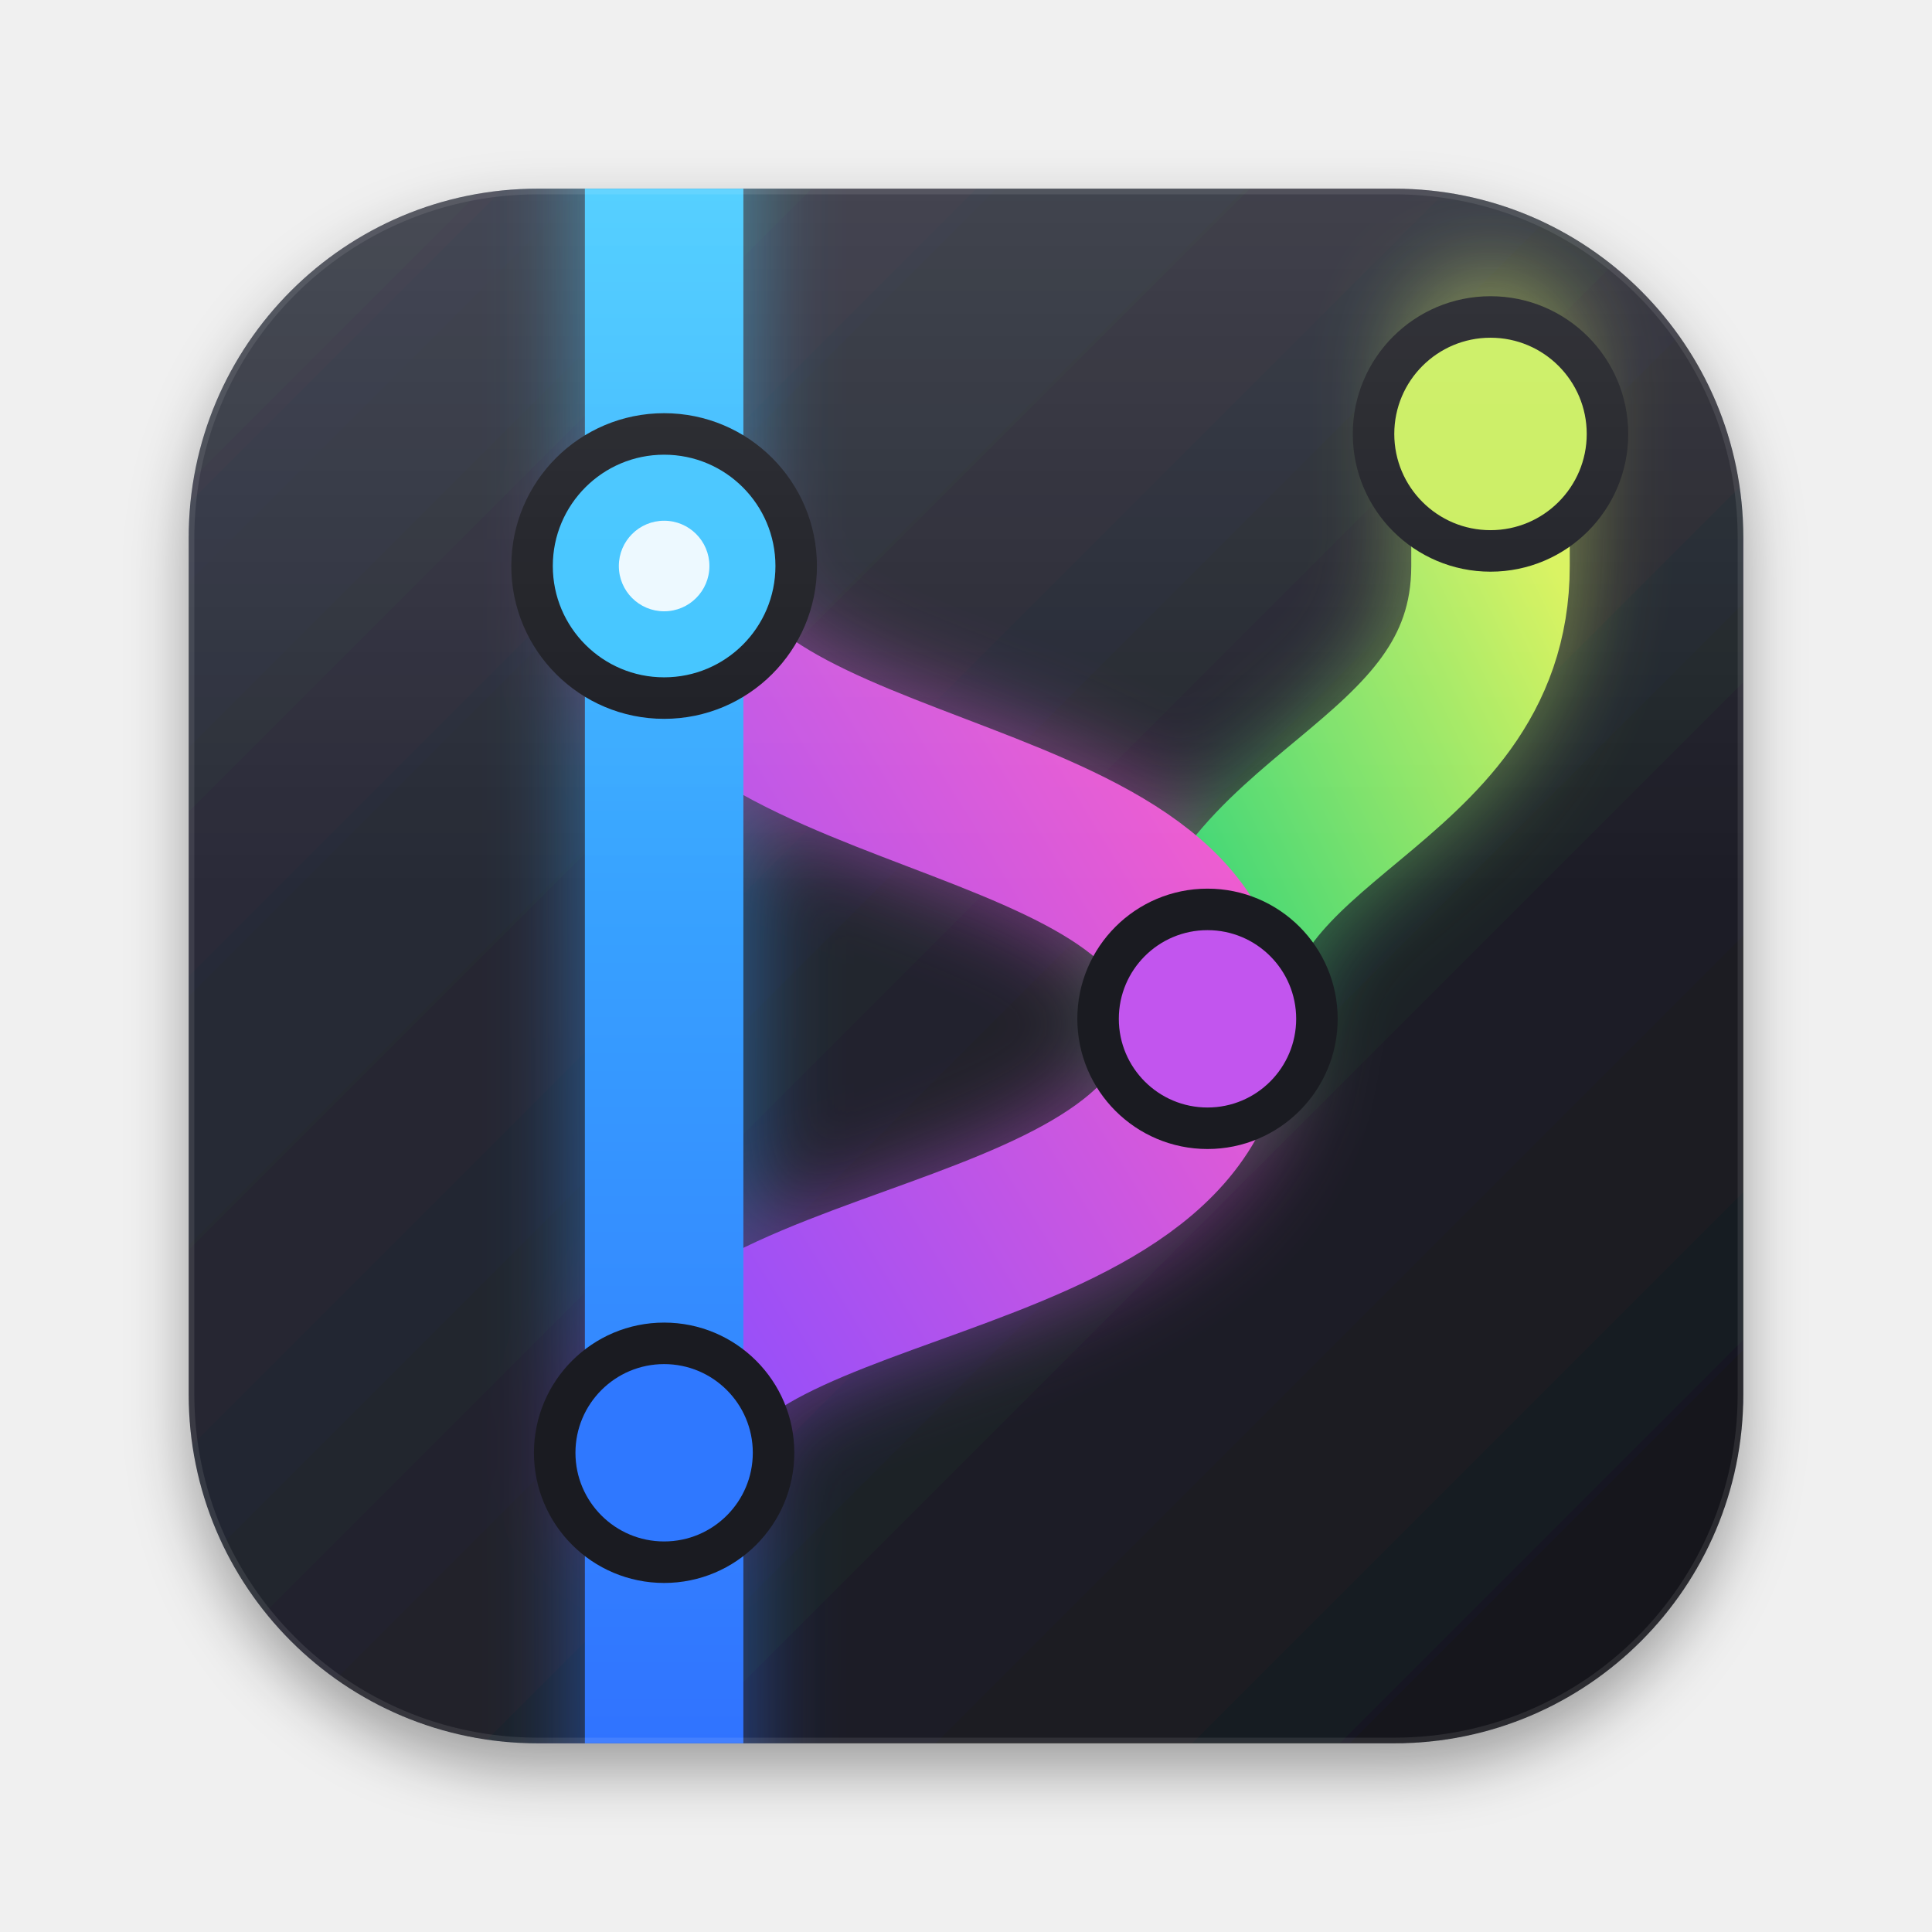
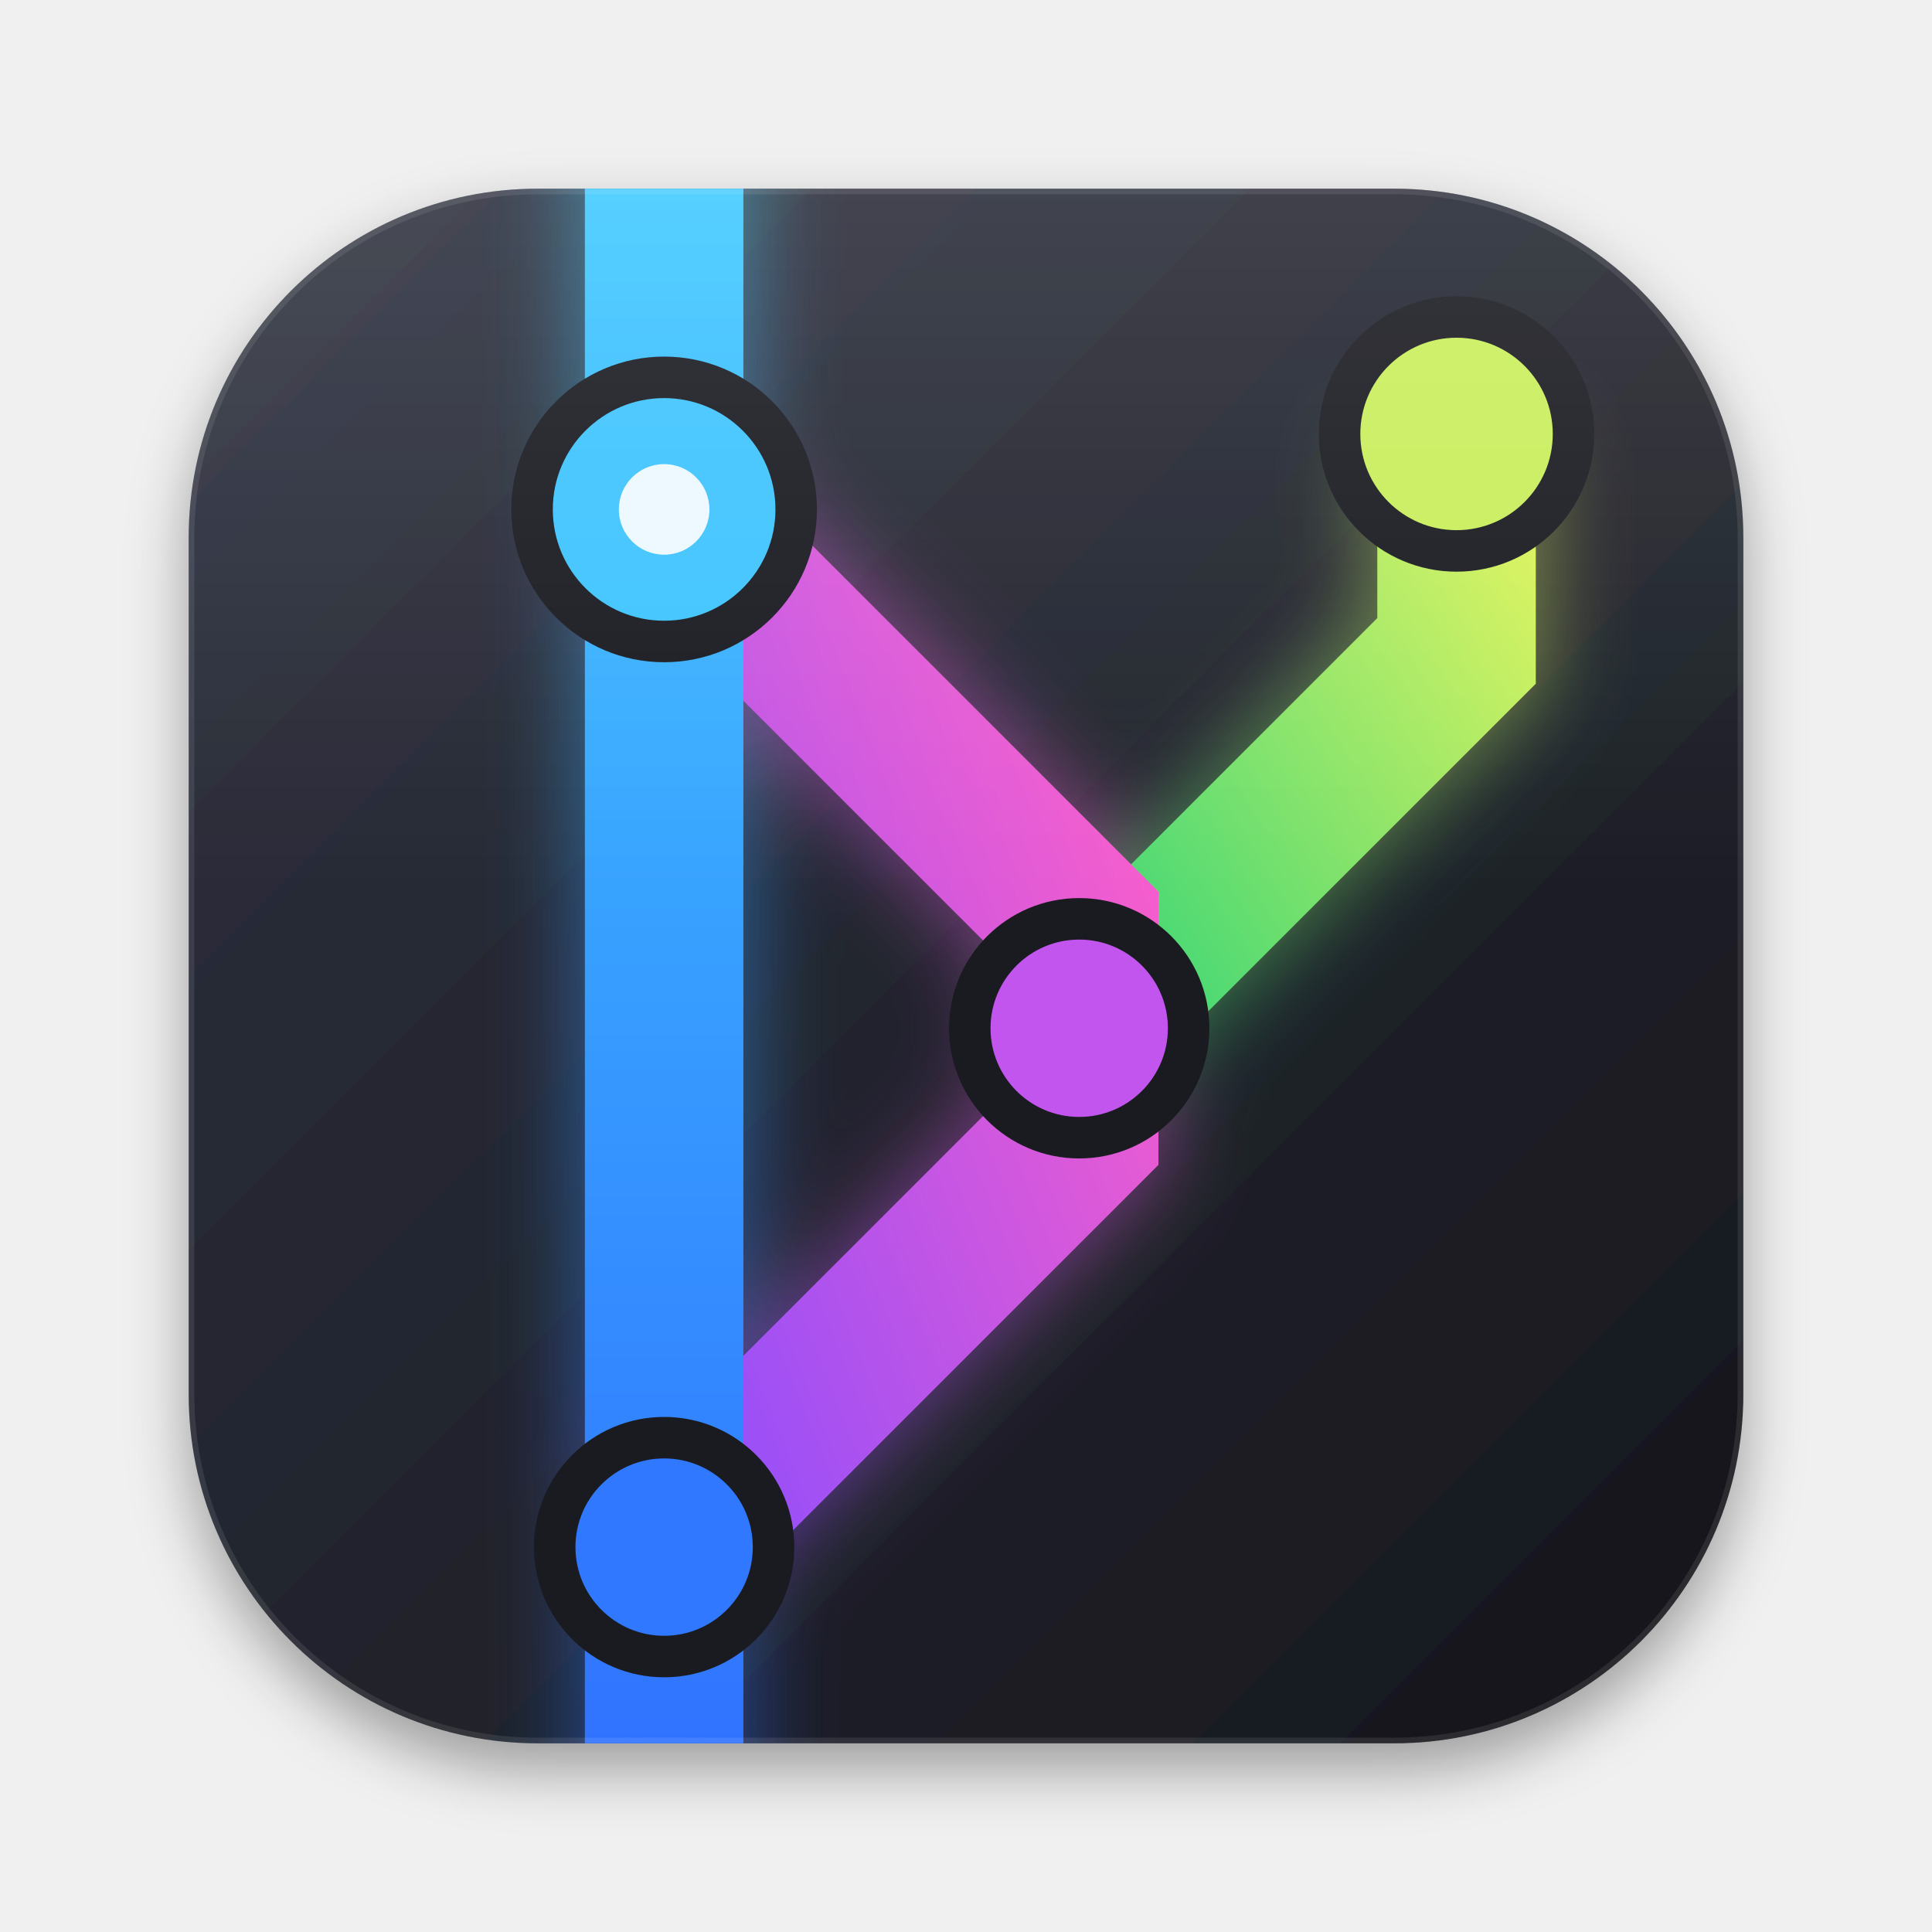
<svg xmlns="http://www.w3.org/2000/svg" viewBox="0 0 1024 1024" width="1024" height="1024">
  <defs>
    <linearGradient id="bg" x1="0" y1="0" x2="1" y2="1">
      <stop offset="0" stop-color="#2F3240" />
      <stop offset="1" stop-color="#15161B" />
    </linearGradient>
    <linearGradient id="hl" x1="0" y1="0" x2="0" y2="1">
      <stop offset="0" stop-color="#FFFFFF" stop-opacity="0.12" />
      <stop offset="0.45" stop-color="#FFFFFF" stop-opacity="0" />
    </linearGradient>
    <linearGradient id="gMain" gradientUnits="userSpaceOnUse" x1="0" y1="1000" x2="0" y2="40">
      <stop offset="0" stop-color="#2F6BFF" />
      <stop offset="1" stop-color="#3FD0FF" />
    </linearGradient>
    <linearGradient id="gFeat" x1="0" y1="1" x2="1" y2="0">
      <stop offset="0" stop-color="#8A4DFF" />
      <stop offset="1" stop-color="#FF5FC8" />
    </linearGradient>
    <linearGradient id="gTip" x1="0" y1="1" x2="1" y2="0">
      <stop offset="0" stop-color="#2FD47A" />
      <stop offset="1" stop-color="#D8F25A" />
    </linearGradient>
    <filter id="shadow" x="-10%" y="-10%" width="120%" height="125%">
      <feDropShadow dx="0" dy="14" stdDeviation="16" flood-color="#000" flood-opacity="0.35" />
    </filter>
    <filter id="glow" x="-30%" y="-30%" width="160%" height="160%">
      <feGaussianBlur stdDeviation="22" />
    </filter>
    <clipPath id="plate">
      <rect x="100" y="100" width="824" height="824" rx="185" />
    </clipPath>
  </defs>
  <g filter="url(#shadow)">
    <rect x="100" y="100" width="824" height="824" rx="185" fill="url(#bg)" />
  </g>
  <g clip-path="url(#plate)">
-     <g fill="none" stroke-linecap="round" stroke-width="96" opacity="0.45" filter="url(#glow)">
+     <g fill="none" stroke-linecap="butt" stroke-linejoin="miter" stroke-width="96" opacity="0.45" filter="url(#glow)">
      <path d="M352 1000 L352 40" stroke="url(#gMain)" />
-       <path d="M352 770 C352 660 640 680 640 540 C640 410 352 430 352 300" stroke="url(#gFeat)" />
-       <path d="M640 540 C640 430 790 420 790 300 L790 190" stroke="url(#gTip)" />
+       <path d="M352 820 L572 600 L572 490 L352 270" stroke="url(#gFeat)" />
+       <path d="M572 545 L772 345 L772 230" stroke="url(#gTip)" />
    </g>
-     <g fill="none" stroke-linecap="round" stroke-linejoin="round" stroke-width="84">
-       <path d="M640 540 C640 430 790 420 790 300 L790 230" stroke="url(#gTip)" />
-       <path d="M352 770 C352 660 640 680 640 540 C640 410 352 430 352 300" stroke="url(#gFeat)" />
+     <g fill="none" stroke-linecap="butt" stroke-linejoin="miter" stroke-width="84">
+       <path d="M572 545 L772 345 L772 230" stroke="url(#gTip)" />
+       <path d="M352 820 L572 600 L572 490 L352 270" stroke="url(#gFeat)" />
      <path d="M352 1000 L352 40" stroke="url(#gMain)" />
    </g>
    <g stroke="#1A1B21" stroke-width="22">
-       <circle cx="352" cy="300" r="70" fill="#3FC4FF" />
-       <circle cx="352" cy="770" r="58" fill="#2F78FF" />
-       <circle cx="640" cy="540" r="58" fill="#C255EE" />
-       <circle cx="790" cy="230" r="62" fill="#C9EE5C" />
+       <circle cx="352" cy="270" r="70" fill="#3FC4FF" />
+       <circle cx="352" cy="820" r="58" fill="#2F78FF" />
+       <circle cx="572" cy="545" r="58" fill="#C255EE" />
+       <circle cx="772" cy="230" r="62" fill="#C9EE5C" />
    </g>
-     <circle cx="352" cy="300" r="24" fill="#FFFFFF" opacity="0.9" />
+     <circle cx="352" cy="270" r="24" fill="#FFFFFF" opacity="0.9" />
  </g>
  <rect x="100" y="100" width="824" height="824" rx="185" fill="url(#hl)" />
  <rect x="101.5" y="101.5" width="821" height="821" rx="183.5" fill="none" stroke="#FFFFFF" stroke-opacity="0.09" stroke-width="3" />
</svg>
